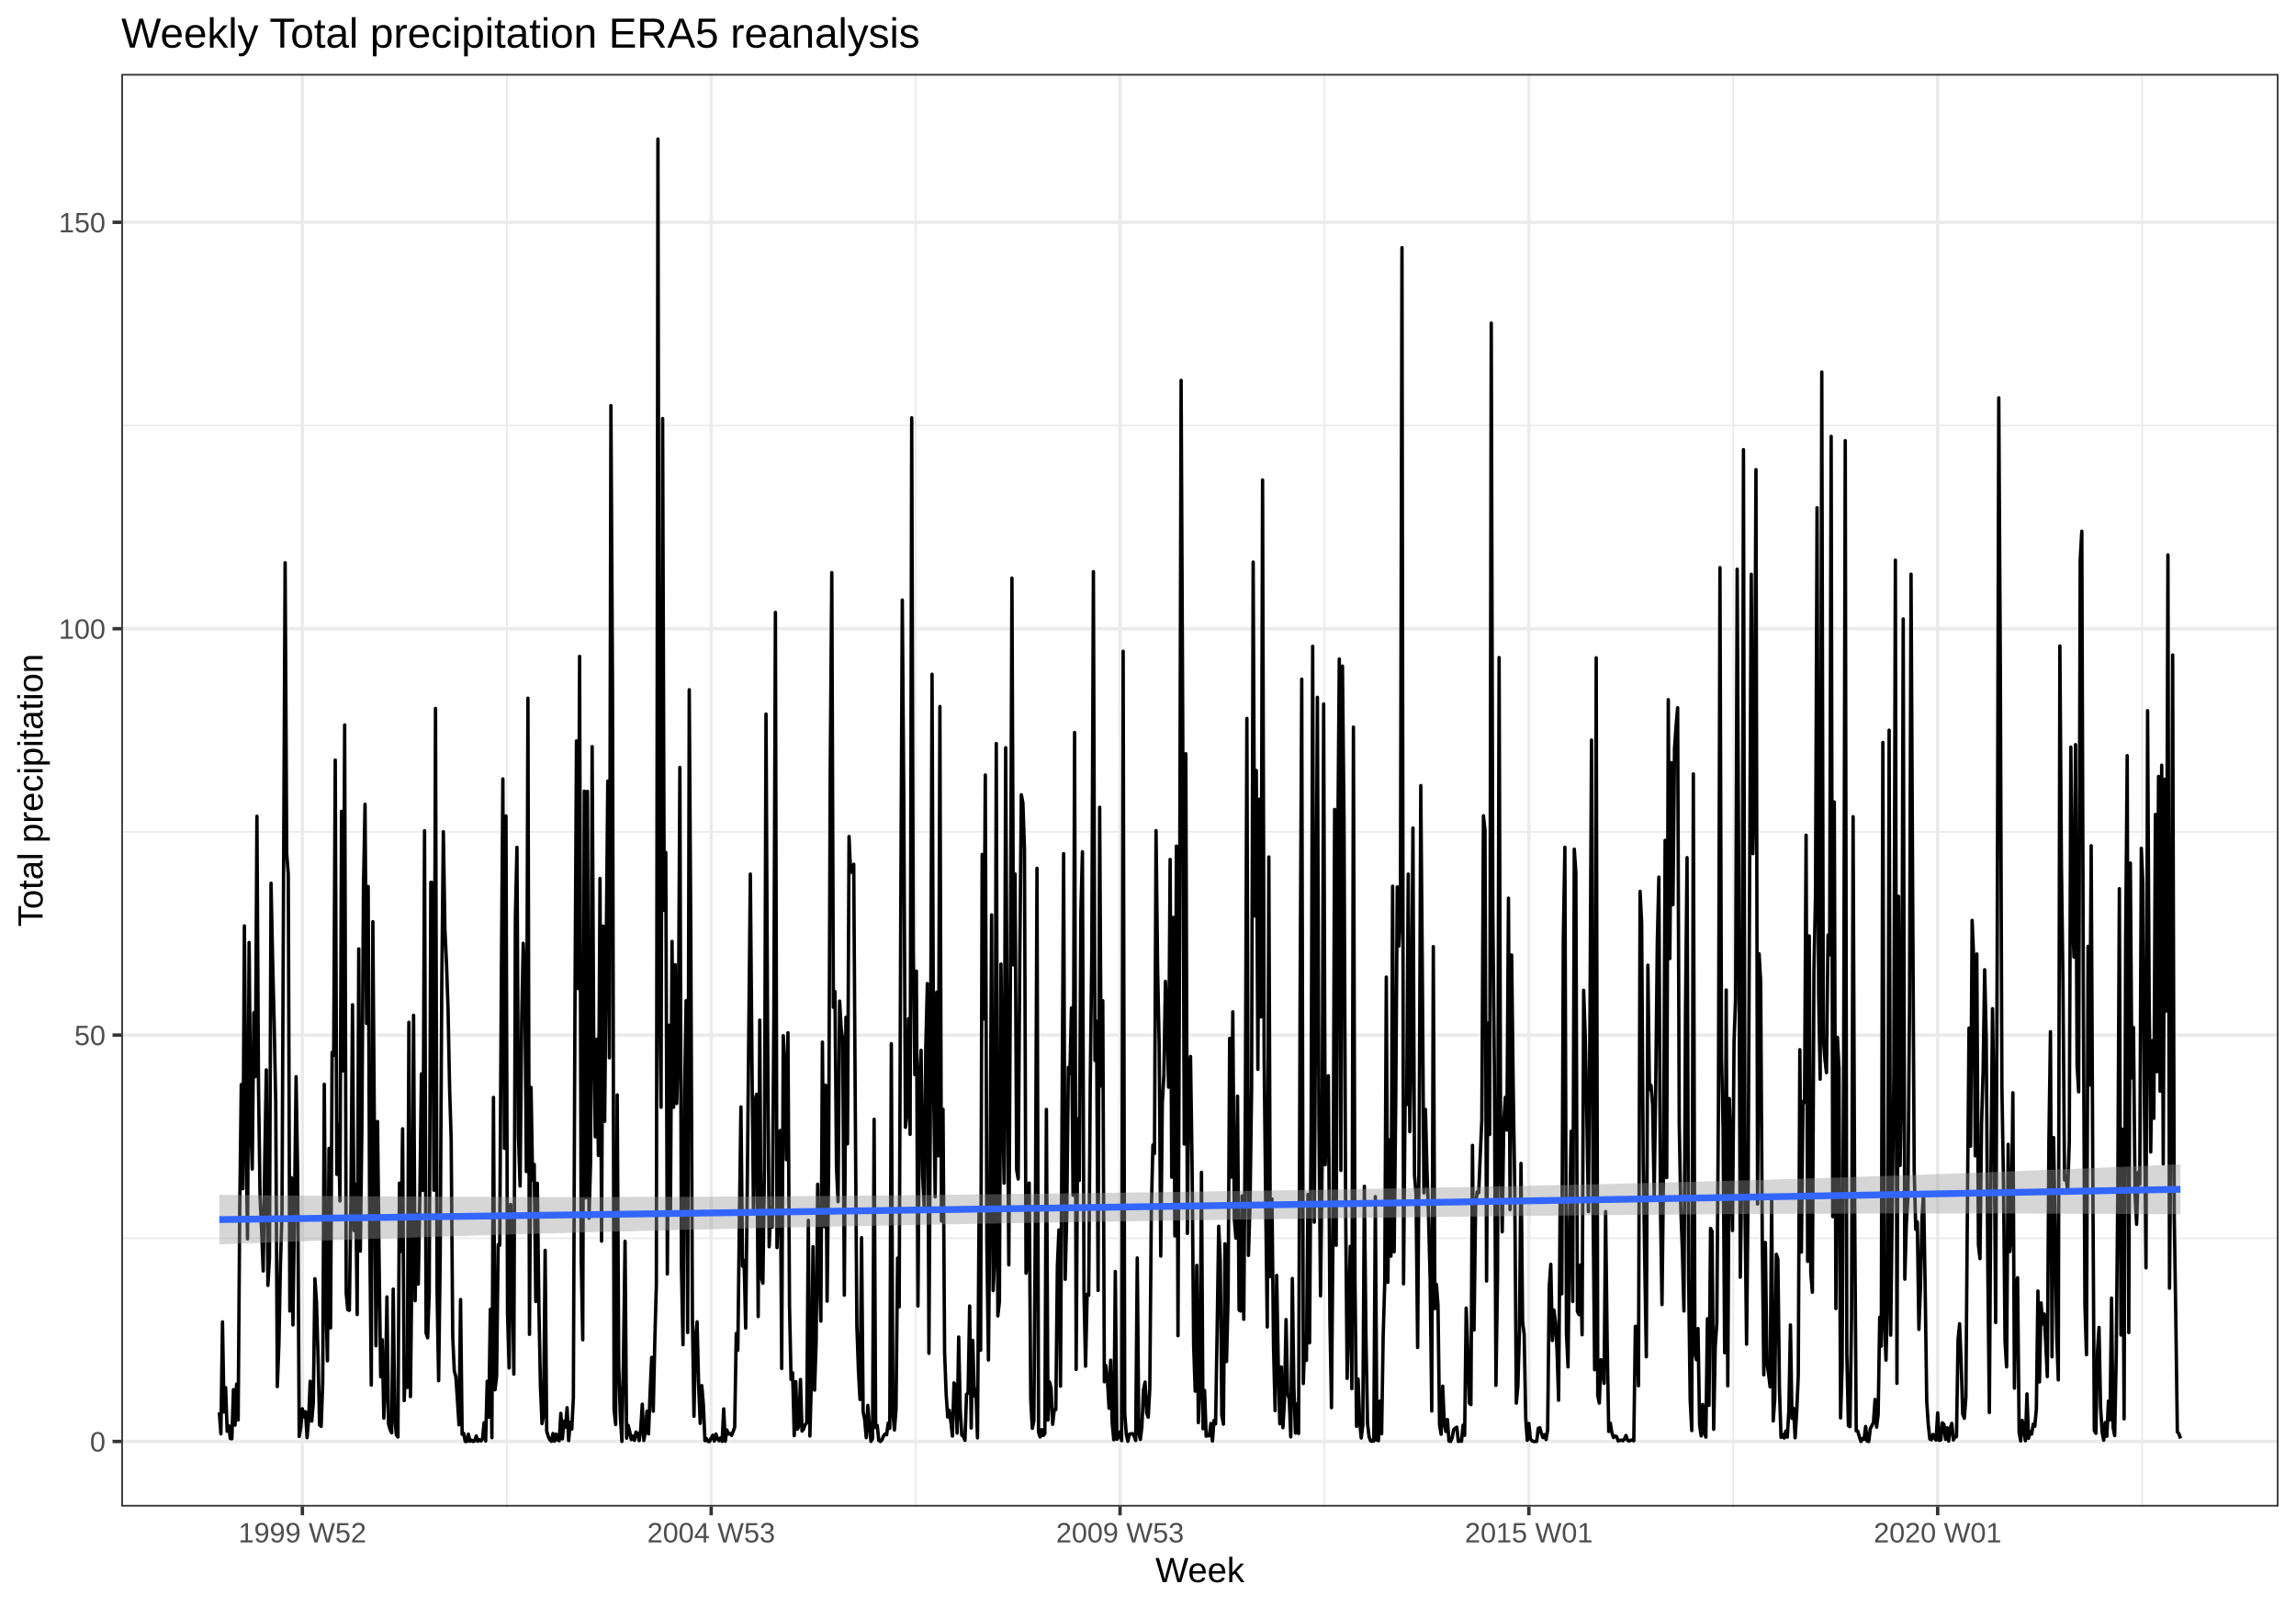
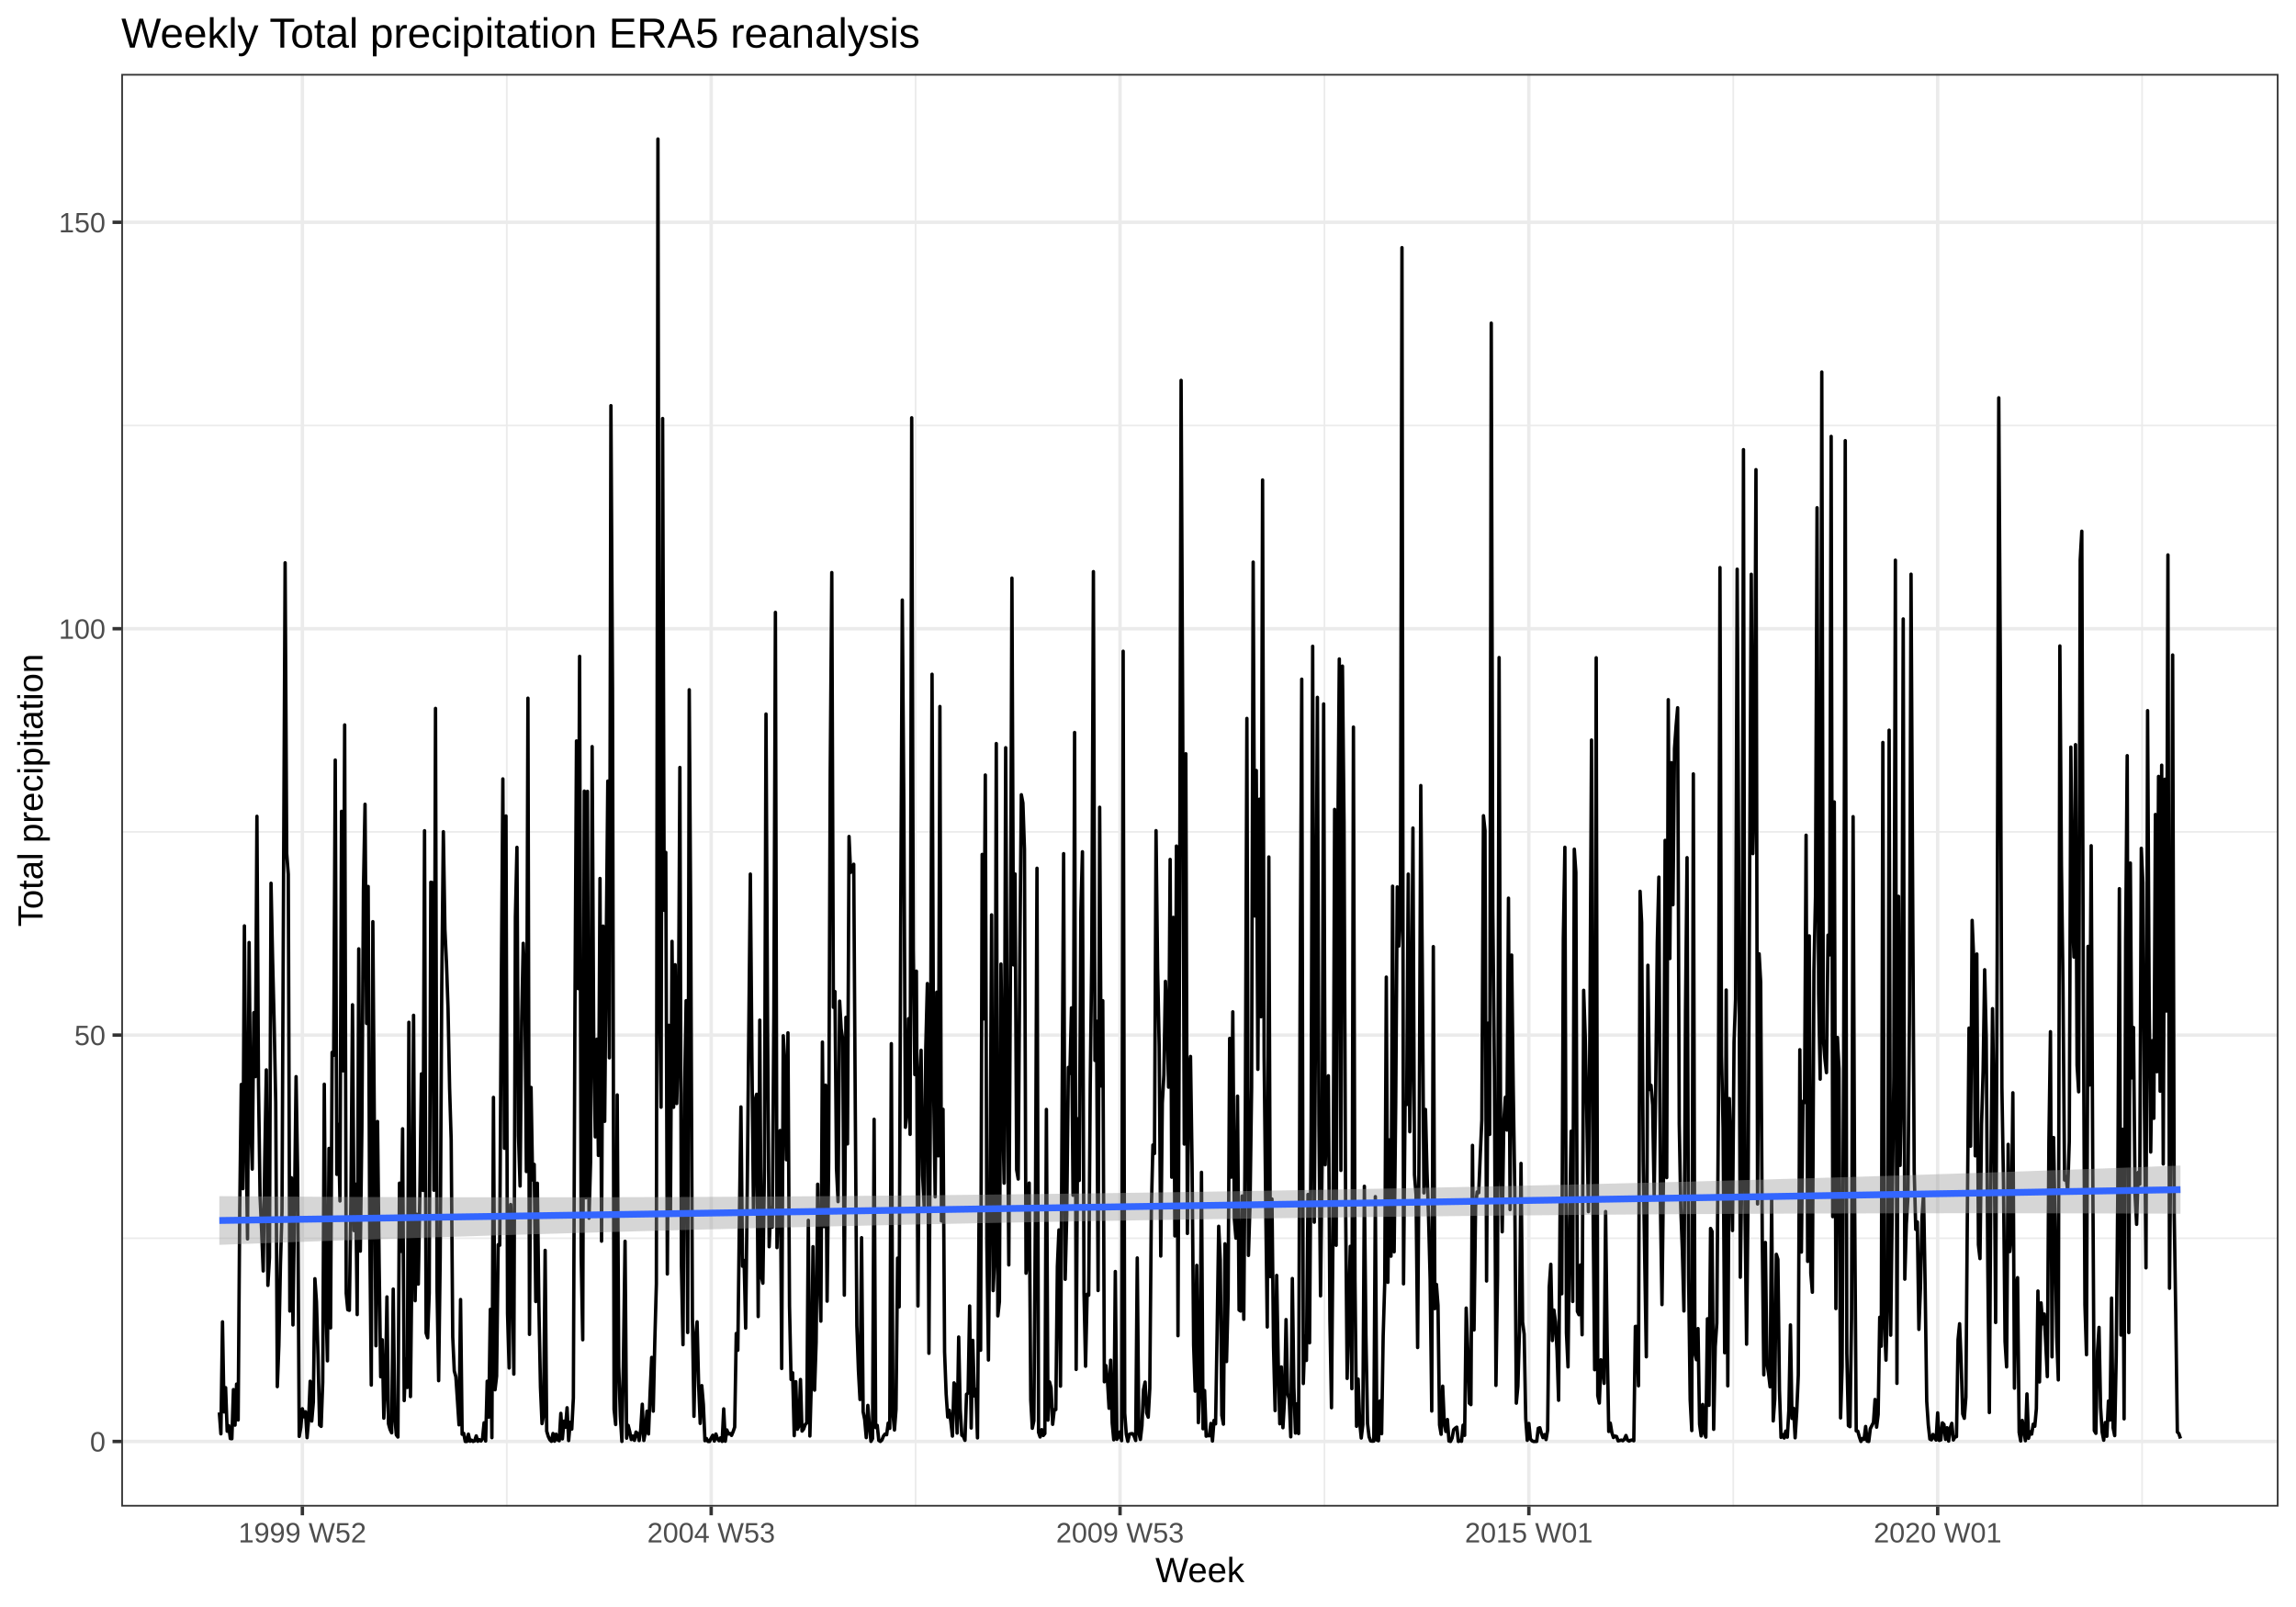
<svg xmlns="http://www.w3.org/2000/svg" class="svglite" width="720.00pt" height="504.00pt" viewBox="0 0 720.00 504.00">
  <defs>
    <style type="text/css">
    .svglite line, .svglite polyline, .svglite polygon, .svglite path, .svglite rect, .svglite circle {
      fill: none;
      stroke: #000000;
      stroke-linecap: round;
      stroke-linejoin: round;
      stroke-miterlimit: 10.00;
    }
    .svglite text {
      white-space: pre;
    }
  </style>
  </defs>
  <rect width="100%" height="100%" style="stroke: none; fill: #FFFFFF;" />
  <defs>
    <clipPath id="cpMC4wMHw3MjAuMDB8MC4wMHw1MDQuMDA=">
      <rect x="0.00" y="0.00" width="720.00" height="504.00" />
    </clipPath>
  </defs>
  <g clip-path="url(#cpMC4wMHw3MjAuMDB8MC4wMHw1MDQuMDA=)">
    <rect x="0.00" y="-0" width="720.00" height="504.00" style="stroke-width: 1.07; stroke: #FFFFFF; fill: #FFFFFF;" />
  </g>
  <defs>
    <clipPath id="cpMzguMDN8NzE0LjUyfDIzLjE4fDQ3Mi41MA==">
      <rect x="38.03" y="23.18" width="676.49" height="449.33" />
    </clipPath>
  </defs>
  <g clip-path="url(#cpMzguMDN8NzE0LjUyfDIzLjE4fDQ3Mi41MA==)">
    <rect x="38.03" y="23.18" width="676.49" height="449.33" style="stroke-width: 1.07; stroke: none; fill: #FFFFFF;" />
    <polyline points="38.03,388.35 714.52,388.35 " style="stroke-width: 0.53; stroke: #EBEBEB; stroke-linecap: butt;" />
    <polyline points="38.03,260.90 714.52,260.90 " style="stroke-width: 0.53; stroke: #EBEBEB; stroke-linecap: butt;" />
    <polyline points="38.03,133.45 714.52,133.45 " style="stroke-width: 0.53; stroke: #EBEBEB; stroke-linecap: butt;" />
    <polyline points="158.92,472.50 158.92,23.18 " style="stroke-width: 0.53; stroke: #EBEBEB; stroke-linecap: butt;" />
    <polyline points="287.12,472.50 287.12,23.18 " style="stroke-width: 0.53; stroke: #EBEBEB; stroke-linecap: butt;" />
    <polyline points="415.33,472.50 415.33,23.18 " style="stroke-width: 0.53; stroke: #EBEBEB; stroke-linecap: butt;" />
    <polyline points="543.53,472.50 543.53,23.18 " style="stroke-width: 0.53; stroke: #EBEBEB; stroke-linecap: butt;" />
    <polyline points="671.74,472.50 671.74,23.18 " style="stroke-width: 0.53; stroke: #EBEBEB; stroke-linecap: butt;" />
    <polyline points="38.03,452.08 714.52,452.08 " style="stroke-width: 1.07; stroke: #EBEBEB; stroke-linecap: butt;" />
    <polyline points="38.03,324.63 714.52,324.63 " style="stroke-width: 1.07; stroke: #EBEBEB; stroke-linecap: butt;" />
    <polyline points="38.03,197.18 714.52,197.18 " style="stroke-width: 1.07; stroke: #EBEBEB; stroke-linecap: butt;" />
    <polyline points="38.03,69.72 714.52,69.72 " style="stroke-width: 1.07; stroke: #EBEBEB; stroke-linecap: butt;" />
    <polyline points="94.82,472.50 94.82,23.18 " style="stroke-width: 1.07; stroke: #EBEBEB; stroke-linecap: butt;" />
    <polyline points="223.02,472.50 223.02,23.18 " style="stroke-width: 1.07; stroke: #EBEBEB; stroke-linecap: butt;" />
    <polyline points="351.23,472.50 351.23,23.18 " style="stroke-width: 1.07; stroke: #EBEBEB; stroke-linecap: butt;" />
    <polyline points="479.43,472.50 479.43,23.18 " style="stroke-width: 1.07; stroke: #EBEBEB; stroke-linecap: butt;" />
    <polyline points="607.63,472.50 607.63,23.18 " style="stroke-width: 1.07; stroke: #EBEBEB; stroke-linecap: butt;" />
    <polyline points="68.78,442.98 69.27,449.68 69.77,414.57 70.26,442.82 70.75,435.21 71.24,448.88 71.73,447.11 72.22,451.16 72.71,451.22 73.20,435.82 73.70,446.96 74.19,434.09 74.68,445.34 75.17,379.79 75.66,340.12 76.15,372.80 76.64,290.39 77.13,354.80 77.62,388.55 78.12,295.60 78.61,351.13 79.10,366.66 79.59,317.61 80.08,337.66 80.57,256.02 81.06,340.10 81.55,375.19 82.05,386.06 82.54,398.61 83.03,363.20 83.52,335.55 84.01,403.13 84.50,394.46 84.99,277.01 85.48,300.69 85.98,321.24 86.47,345.90 86.96,434.89 87.45,421.92 87.94,396.67 88.43,380.07 88.92,275.42 89.41,176.51 89.91,267.66 90.40,274.21 90.89,411.18 91.38,369.38 91.87,415.54 92.36,377.56 92.85,337.67 93.34,368.15 93.83,450.49 94.33,447.64 94.82,441.83 95.31,444.35 95.80,442.76 96.29,450.90 96.78,445.19 97.27,433.20 97.76,445.68 98.26,439.74 98.75,401.04 99.24,408.26 99.73,425.32 100.22,446.91 100.71,447.35 101.20,433.51 101.69,340.04 102.19,407.91 102.68,426.80 103.17,360.17 103.66,416.48 104.15,330.05 104.64,330.98 105.13,238.37 105.62,368.31 106.11,352.63 106.61,376.67 107.10,254.45 107.59,335.85 108.08,227.36 108.57,405.63 109.06,410.76 109.55,410.95 110.04,377.04 110.54,315.13 111.03,385.95 111.52,371.39 112.01,412.29 112.50,297.59 112.99,392.39 113.48,353.99 113.97,278.95 114.47,252.24 114.96,320.98 115.45,278.02 115.94,385.50 116.43,434.40 116.92,289.06 117.41,355.90 117.90,422.07 118.39,351.73 118.89,396.13 119.38,431.80 119.87,420.20 120.36,444.78 120.85,435.69 121.34,406.75 121.83,446.53 122.32,448.32 122.82,449.37 123.31,404.29 123.80,444.28 124.29,450.03 124.78,450.69 125.27,371.07 125.76,392.47 126.25,354.02 126.75,439.26 127.24,426.18 127.73,435.15 128.22,320.62 128.71,438.01 129.20,394.48 129.69,318.43 130.18,407.94 130.68,380.82 131.17,402.73 131.66,375.00 132.15,336.80 132.64,373.36 133.13,260.54 133.62,418.07 134.11,419.57 134.60,405.56 135.10,276.69 135.59,276.82 136.08,373.29 136.57,222.18 137.06,404.92 137.55,433.02 138.04,394.42 138.53,309.23 139.03,260.85 139.52,291.52 140.01,301.99 140.50,316.30 140.99,341.26 141.48,357.35 141.97,419.32 142.46,429.98 142.96,431.81 143.45,439.20 143.94,446.86 144.43,407.57 144.92,449.82 145.41,449.54 145.90,452.08 146.39,452.08 146.88,449.79 147.38,452.02 147.87,451.67 148.36,452.08 148.85,451.89 149.34,450.34 149.83,452.02 150.32,451.49 150.81,451.94 151.31,451.25 151.80,446.23 152.29,451.95 152.78,433.19 153.27,444.45 153.76,410.64 154.25,450.89 154.74,344.17 155.24,435.87 155.73,431.61 156.22,390.36 156.71,390.54 157.20,309.78 157.69,244.29 158.18,360.14 158.67,255.91 159.16,411.98 159.66,429.04 160.15,377.77 160.64,396.25 161.13,430.96 161.62,287.60 162.11,265.75 162.60,356.22 163.09,371.97 163.59,320.04 164.08,295.85 164.57,307.96 165.06,367.43 165.55,218.97 166.04,418.50 166.53,341.05 167.02,370.08 167.52,365.18 168.01,408.19 168.50,371.09 168.99,409.47 169.48,435.02 169.97,446.48 170.46,443.82 170.95,392.15 171.44,448.86 171.94,450.53 172.43,451.55 172.92,452.04 173.41,449.59 173.90,451.99 174.39,449.80 174.88,451.56 175.37,451.85 175.87,443.27 176.36,451.27 176.85,445.71 177.34,447.62 177.83,441.51 178.32,451.80 178.81,446.05 179.30,448.21 179.80,438.43 180.29,317.28 180.78,232.38 181.27,310.06 181.76,205.85 182.25,393.75 182.74,420.19 183.23,248.11 183.73,375.67 184.22,248.18 184.71,382.05 185.20,364.40 185.69,234.16 186.18,326.23 186.67,356.56 187.16,325.92 187.65,362.38 188.15,275.52 188.64,389.26 189.13,290.45 189.62,351.68 190.11,296.45 190.60,244.97 191.09,331.77 191.58,127.23 192.08,216.18 192.57,442.00 193.06,446.77 193.55,343.40 194.04,428.55 194.53,444.16 195.02,452.07 195.51,425.96 196.01,389.30 196.50,451.05 196.99,447.04 197.48,449.03 197.97,451.48 198.46,450.37 198.95,451.73 199.44,449.13 199.93,449.61 200.43,451.80 200.92,448.40 201.41,440.40 201.90,451.77 202.39,448.98 202.88,442.59 203.37,449.72 203.86,436.94 204.36,425.72 204.85,442.58 205.34,420.62 205.83,402.67 206.32,43.60 206.81,308.52 207.30,347.25 207.79,131.26 208.29,285.50 208.78,267.33 209.27,399.56 209.76,321.56 210.25,379.90 210.74,295.24 211.23,347.27 211.72,302.56 212.21,346.09 212.71,328.03 213.20,240.70 213.69,397.17 214.18,421.73 214.67,343.17 215.16,313.84 215.65,417.91 216.14,216.33 216.64,295.26 217.13,412.95 217.62,444.20 218.11,419.59 218.60,414.56 219.09,434.59 219.58,446.42 220.07,434.57 220.57,440.50 221.06,451.84 221.55,451.17 222.04,452.08 222.53,452.08 223.02,451.02 223.51,450.14 224.00,451.95 224.50,449.75 224.99,451.23 225.48,451.85 225.97,450.94 226.46,452.06 226.95,441.87 227.44,452.00 227.93,448.47 228.42,449.73 228.92,449.58 229.41,450.18 229.90,449.00 230.39,447.59 230.88,418.22 231.37,423.47 231.86,382.93 232.35,347.17 232.85,397.12 233.34,395.31 233.83,416.54 234.32,373.98 234.81,323.23 235.30,274.13 235.79,330.83 236.28,379.94 236.78,345.16 237.27,343.19 237.76,412.91 238.25,319.95 238.74,400.34 239.23,402.45 239.72,366.07 240.21,223.94 240.70,321.36 241.20,391.01 241.69,378.73 242.18,384.88 242.67,318.32 243.16,192.06 243.65,391.29 244.14,373.00 244.63,354.56 245.13,429.20 245.62,324.84 246.11,334.37 246.60,363.73 247.09,323.92 247.58,409.57 248.07,432.64 248.56,430.54 249.06,450.26 249.55,433.33 250.04,448.26 250.53,447.29 251.02,432.65 251.51,448.82 252.00,448.21 252.49,446.80 252.98,446.25 253.48,382.71 253.97,450.37 254.46,432.21 254.95,390.99 255.44,435.98 255.93,421.01 256.42,371.41 256.91,398.85 257.41,414.35 257.90,326.83 258.39,384.69 258.88,340.34 259.37,408.08 259.86,364.45 260.35,241.98 260.84,179.57 261.34,315.92 261.83,310.98 262.32,366.53 262.81,376.87 263.30,313.99 263.79,322.67 264.28,326.00 264.77,406.20 265.27,319.07 265.76,358.76 266.25,262.35 266.74,273.60 267.23,272.58 267.72,271.05 268.21,348.32 268.70,415.75 269.19,429.72 269.69,438.92 270.18,388.18 270.67,442.78 271.16,445.23 271.65,450.88 272.14,440.77 272.63,446.88 273.12,452.06 273.62,451.17 274.11,351.05 274.60,447.72 275.09,447.04 275.58,451.76 276.07,452.08 276.56,451.63 277.05,450.39 277.55,449.75 278.04,449.98 278.53,446.32 279.02,447.98 279.51,327.32 280.00,443.22 280.49,448.48 280.98,442.03 281.47,394.58 281.97,409.87 282.46,287.71 282.95,188.19 283.44,254.06 283.93,353.56 284.42,348.93 284.91,319.48 285.40,355.77 285.90,131.03 286.39,297.86 286.88,337.02 287.37,304.58 287.86,409.59 288.35,339.67 288.84,329.39 289.33,368.67 289.83,378.94 290.32,328.41 290.81,308.47 291.30,424.43 291.79,340.59 292.28,211.46 292.77,340.69 293.26,375.38 293.75,311.18 294.25,362.51 294.74,221.58 295.23,382.93 295.72,347.91 296.21,423.97 296.70,437.15 297.19,444.43 297.68,442.29 298.18,445.91 298.67,450.40 299.16,433.71 299.65,434.54 300.14,449.46 300.63,419.33 301.12,442.05 301.61,450.12 302.11,450.50 302.60,451.73 303.09,437.29 303.58,436.90 304.07,409.59 304.56,447.86 305.05,420.38 305.54,437.82 306.03,435.75 306.53,450.96 307.02,380.02 307.51,423.48 308.00,267.97 308.49,319.56 308.98,243.07 309.47,389.91 309.96,426.54 310.46,374.58 310.95,286.93 311.44,404.77 311.93,394.43 312.42,233.20 312.91,412.70 313.40,408.23 313.89,302.35 314.39,344.61 314.88,371.07 315.37,234.51 315.86,332.22 316.35,396.71 316.84,307.16 317.33,181.31 317.82,302.62 318.32,274.11 318.81,366.86 319.30,369.78 319.79,300.39 320.28,249.25 320.77,251.82 321.26,266.33 321.75,399.32 322.24,394.96 322.74,371.03 323.23,439.03 323.72,447.95 324.21,445.56 324.70,379.49 325.19,272.31 325.68,449.20 326.17,450.67 326.67,448.38 327.16,450.21 327.65,449.60 328.14,347.95 328.63,445.39 329.12,433.41 329.61,435.31 330.10,446.71 330.60,442.12 331.09,442.09 331.58,397.18 332.07,385.74 332.56,434.74 333.05,349.30 333.54,267.73 334.03,401.22 334.52,381.07 335.02,334.76 335.51,336.66 336.00,316.10 336.49,374.86 336.98,229.73 337.47,429.49 337.96,350.87 338.45,370.22 338.95,286.09 339.44,267.14 339.93,405.49 340.42,428.49 340.91,405.91 341.40,406.22 341.89,339.98 342.38,297.52 342.88,179.28 343.37,332.59 343.86,320.28 344.35,404.74 344.84,253.18 345.33,340.60 345.82,313.85 346.31,433.37 346.80,428.30 347.30,433.04 347.79,441.67 348.28,426.59 348.77,446.25 349.26,451.56 349.75,398.78 350.24,451.41 350.73,450.69 351.23,449.08 351.72,451.83 352.21,204.25 352.70,443.21 353.19,449.79 353.68,452.04 354.17,449.82 354.66,449.65 355.16,449.65 355.65,450.41 356.14,451.78 356.63,394.53 357.12,449.44 357.61,451.45 358.10,447.19 358.59,435.86 359.09,433.46 359.58,443.10 360.07,444.47 360.56,435.44 361.05,379.38 361.54,359.10 362.03,361.78 362.52,260.52 363.01,303.44 363.51,328.24 364.00,393.93 364.49,345.97 364.98,337.12 365.47,307.77 365.96,319.59 366.45,340.96 366.94,269.54 367.44,369.21 367.93,287.72 368.42,387.62 368.91,265.35 369.40,418.91 369.89,296.84 370.38,119.30 370.87,222.32 371.37,358.81 371.86,236.40 372.35,386.84 372.84,334.98 373.33,331.33 373.82,364.98 374.31,421.88 374.80,436.30 375.29,396.85 375.79,446.18 376.28,435.14 376.77,367.67 377.26,448.10 377.75,436.11 378.24,450.43 378.73,450.21 379.22,450.31 379.72,446.43 380.21,451.95 380.70,445.49 381.19,446.57 381.68,417.30 382.17,384.60 382.66,395.15 383.15,443.90 383.65,446.66 384.14,390.09 384.63,427.02 385.12,406.62 385.61,325.67 386.10,369.19 386.59,317.34 387.08,382.29 387.57,388.32 388.07,343.78 388.56,410.86 389.05,411.18 389.54,375.10 390.03,413.76 390.52,348.55 391.01,225.32 391.50,393.73 392.00,377.60 392.49,341.08 392.98,176.29 393.47,287.27 393.96,241.65 394.45,335.38 394.94,250.65 395.43,318.88 395.93,150.54 396.42,331.22 396.91,377.83 397.40,416.18 397.89,268.77 398.38,400.40 398.87,376.04 399.36,422.32 399.86,442.40 400.35,400.01 400.84,427.23 401.33,446.54 401.82,428.71 402.31,447.77 402.80,439.35 403.29,413.86 403.78,437.04 404.28,438.74 404.77,450.62 405.26,400.98 405.75,435.14 406.24,449.45 406.73,440.26 407.22,449.59 407.71,310.47 408.21,213.01 408.70,433.91 409.19,419.02 409.68,426.67 410.17,374.61 410.66,421.14 411.15,352.72 411.64,202.69 412.14,383.31 412.63,306.51 413.12,218.71 413.61,352.75 414.10,406.42 414.59,364.13 415.08,220.78 415.57,365.30 416.06,349.40 416.56,337.39 417.05,413.83 417.54,441.50 418.03,383.86 418.52,253.85 419.01,390.56 419.50,266.49 419.99,206.67 420.49,367.07 420.98,208.91 421.47,257.86 421.96,376.99 422.45,432.31 422.94,412.18 423.43,390.88 423.92,435.53 424.42,228.04 424.91,401.62 425.40,447.33 425.89,432.52 426.38,445.95 426.87,451.00 427.36,446.86 427.85,372.05 428.34,418.63 428.84,446.47 429.33,450.63 429.82,451.91 430.31,451.99 430.80,451.96 431.29,375.30 431.78,451.62 432.27,451.85 432.77,439.35 433.26,449.65 433.75,418.91 434.24,402.24 434.73,306.45 435.22,402.18 435.71,357.49 436.20,393.97 436.70,277.94 437.19,392.60 437.68,346.11 438.17,278.16 438.66,296.71 439.15,286.57 439.64,77.68 440.13,402.65 440.62,345.82 441.12,346.42 441.61,274.14 442.10,354.95 442.59,325.15 443.08,259.70 443.57,368.47 444.06,374.75 444.55,422.62 445.05,354.91 445.54,246.37 446.03,305.33 446.52,374.13 447.01,347.95 447.50,367.56 447.99,382.02 448.48,401.45 448.98,442.54 449.47,296.89 449.96,410.42 450.45,402.84 450.94,409.38 451.43,446.91 451.92,449.82 452.41,434.74 452.91,446.31 453.40,448.95 453.89,445.21 454.38,451.95 454.87,452.07 455.36,451.01 455.85,448.40 456.34,447.93 456.83,447.60 457.33,452.08 457.82,451.87 458.31,452.03 458.80,446.98 459.29,450.17 459.78,410.25 460.27,422.88 460.76,440.09 461.26,440.53 461.75,359.22 462.24,417.11 462.73,378.16 463.22,373.82 463.71,374.07 464.20,362.13 464.69,351.22 465.19,255.84 465.68,260.47 466.17,401.76 466.66,320.88 467.15,355.78 467.64,101.35 468.13,285.49 468.62,335.59 469.11,434.50 469.61,400.00 470.10,206.23 470.59,361.87 471.08,386.33 471.57,351.80 472.06,344.13 472.55,354.42 473.04,281.69 473.54,379.36 474.03,299.53 474.52,340.39 475.01,372.90 475.50,440.07 475.99,434.74 476.48,417.46 476.97,364.88 477.47,414.63 477.96,418.42 478.45,444.92 478.94,451.72 479.43,446.44 479.92,451.31 480.41,451.86 480.90,452.08 481.39,452.08 481.89,452.06 482.38,447.96 482.87,447.78 483.36,449.55 483.85,450.87 484.34,449.93 484.83,451.49 485.32,448.53 485.82,403.64 486.31,396.52 486.80,420.44 487.29,410.88 487.78,414.60 488.27,423.64 488.76,439.16 489.25,376.50 489.75,405.77 490.24,294.30 490.73,265.72 491.22,418.06 491.71,428.69 492.20,383.98 492.69,354.78 493.18,408.18 493.68,266.32 494.17,273.58 494.66,411.30 495.15,412.33 495.64,396.73 496.13,418.62 496.62,310.59 497.11,325.02 497.60,349.21 498.10,380.01 498.59,320.28 499.08,232.10 499.57,379.13 500.06,429.58 500.55,206.30 501.04,437.69 501.53,440.04 502.03,426.46 502.52,427.47 503.01,433.86 503.50,379.97 503.99,420.87 504.48,448.94 504.97,446.33 505.46,449.31 505.96,450.85 506.45,450.39 506.94,450.53 507.43,451.91 507.92,451.79 508.41,451.65 508.90,451.85 509.39,451.38 509.88,450.21 510.38,451.66 510.87,451.97 511.36,451.71 511.85,451.62 512.34,451.87 512.83,416.01 513.32,416.00 513.81,434.63 514.31,279.54 514.80,289.35 515.29,364.38 515.78,396.05 516.27,425.53 516.76,302.73 517.25,341.69 517.74,340.38 518.24,346.55 518.73,374.89 519.22,340.23 519.71,295.57 520.20,275.09 520.69,377.92 521.18,409.16 521.67,366.42 522.16,263.56 522.66,369.33 523.15,219.44 523.64,300.63 524.13,239.19 524.62,283.74 525.11,234.77 525.60,227.71 526.09,221.97 526.59,352.48 527.08,379.02 527.57,392.23 528.06,411.16 528.55,317.41 529.04,268.99 529.53,400.73 530.02,439.00 530.52,448.67 531.01,242.72 531.50,424.34 531.99,426.45 532.48,416.68 532.97,446.66 533.46,450.34 533.95,440.48 534.45,449.39 534.94,450.72 535.43,413.61 535.92,440.76 536.41,385.28 536.90,386.26 537.39,448.28 537.88,422.33 538.37,414.96 538.87,348.79 539.36,178.02 539.85,330.83 540.34,353.84 540.83,424.27 541.32,310.50 541.81,434.64 542.30,344.53 542.80,362.25 543.29,385.93 543.78,326.85 544.27,313.32 544.76,178.51 545.25,277.14 545.74,400.57 546.23,366.72 546.73,141.02 547.22,380.16 547.71,421.58 548.20,371.93 548.69,269.08 549.18,180.11 549.67,267.72 550.16,246.66 550.65,147.30 551.15,377.60 551.64,299.14 552.13,308.07 552.62,388.00 553.11,431.19 553.60,389.67 554.09,427.56 554.58,430.62 555.08,434.94 555.57,375.91 556.06,445.64 556.55,438.80 557.04,393.39 557.53,394.98 558.02,435.91 558.51,450.80 559.01,449.90 559.50,451.00 559.99,448.83 560.48,450.73 560.97,442.25 561.46,415.54 561.95,444.85 562.44,441.69 562.93,450.94 563.43,442.84 563.92,431.28 564.41,329.22 564.90,392.68 565.39,345.40 565.88,345.81 566.37,261.95 566.86,395.61 567.36,293.51 567.85,399.31 568.34,405.28 568.83,304.28 569.32,281.18 569.81,159.24 570.30,311.68 570.79,338.45 571.29,116.68 571.78,325.96 572.27,332.09 572.76,336.41 573.25,293.28 573.74,299.48 574.23,136.87 574.72,381.57 575.21,251.51 575.71,410.41 576.20,325.37 576.69,335.24 577.18,444.70 577.67,428.73 578.16,330.59 578.65,138.20 579.14,424.41 579.64,447.11 580.13,447.45 580.62,413.42 581.11,256.13 581.60,377.88 582.09,448.77 582.58,448.85 583.07,450.63 583.57,452.08 584.06,451.15 584.55,451.43 585.04,447.38 585.53,451.98 586.02,452.08 586.51,448.08 587.00,447.10 587.50,446.12 587.99,438.92 588.48,447.60 588.97,443.58 589.46,413.13 589.95,422.21 590.44,232.86 590.93,413.83 591.42,426.58 591.92,407.04 592.41,229.01 592.90,418.75 593.39,377.81 593.88,337.81 594.37,175.69 594.86,433.86 595.35,281.11 595.85,365.50 596.34,339.74 596.83,194.12 597.32,401.18 597.81,383.84 598.30,375.64 598.79,317.18 599.28,180.08 599.78,277.99 600.27,367.24 600.76,385.57 601.25,383.23 601.74,416.94 602.23,404.02 602.72,381.68 603.21,374.38 603.70,403.19 604.20,439.49 604.69,446.83 605.18,451.32 605.67,451.57 606.16,449.88 606.65,450.98 607.14,451.65 607.63,443.11 608.13,451.76 608.62,451.58 609.11,446.25 609.60,446.76 610.09,451.42 610.58,447.78 611.07,451.97 611.56,447.91 612.06,446.40 612.55,451.61 613.04,450.69 613.53,450.58 614.02,420.15 614.51,415.16 615.00,427.60 615.49,443.47 615.98,444.82 616.48,438.20 616.97,377.23 617.46,322.44 617.95,359.48 618.44,288.66 618.93,300.74 619.42,362.50 619.91,299.20 620.41,390.39 620.90,394.73 621.39,352.66 621.88,335.87 622.37,304.14 622.86,325.52 623.35,397.26 623.84,443.02 624.34,366.03 624.83,316.34 625.32,350.53 625.81,414.78 626.30,298.63 626.79,124.77 627.28,208.69 627.77,340.81 628.27,370.80 628.76,420.72 629.25,428.70 629.74,358.90 630.23,392.54 630.72,386.38 631.21,342.73 631.70,435.37 632.19,403.75 632.69,400.71 633.18,449.23 633.67,451.93 634.16,445.49 634.65,448.51 635.14,451.85 635.63,437.17 636.12,451.09 636.62,449.02 637.11,449.77 637.60,446.66 638.09,447.32 638.58,441.82 639.07,404.90 639.56,433.42 640.05,408.62 640.55,415.21 641.04,412.11 641.53,421.53 642.02,431.75 642.51,358.17 643.00,323.57 643.49,425.56 643.98,356.76 644.47,384.65 644.97,419.29 645.46,432.78 645.95,202.59 646.44,271.17 646.93,308.72 647.42,370.08 647.91,368.98 648.40,373.63 648.90,358.09 649.39,234.31 649.88,285.49 650.37,300.17 650.86,233.54 651.35,334.13 651.84,342.42 652.33,175.61 652.83,166.61 653.32,314.35 653.81,409.21 654.30,424.88 654.79,296.81 655.28,340.28 655.77,265.25 656.26,365.09 656.75,448.69 657.25,449.53 657.74,423.99 658.23,416.31 658.72,441.40 659.21,449.16 659.70,451.69 660.19,446.14 660.68,450.46 661.18,439.40 661.67,445.38 662.16,407.12 662.65,447.81 663.14,450.25 663.63,425.12 664.12,373.46 664.61,278.72 665.11,418.71 665.60,354.17 666.09,444.99 666.58,294.75 667.07,237.00 667.56,417.94 668.05,270.68 668.54,338.05 669.04,322.25 669.53,374.66 670.02,383.98 670.51,367.71 671.00,371.37 671.49,266.05 671.98,276.79 672.47,346.77 672.96,397.63 673.46,222.88 673.95,313.39 674.44,361.31 674.93,326.38 675.42,350.73 675.91,255.44 676.40,336.13 676.89,243.51 677.39,342.24 677.88,239.99 678.37,365.06 678.86,244.39 679.35,317.08 679.84,174.04 680.33,404.03 680.82,349.11 681.32,205.43 681.81,381.02 682.30,412.75 682.79,449.09 683.28,449.64 683.77,451.16 " style="stroke-width: 1.07; stroke-linecap: butt;" />
-     <polygon points="68.78,374.71 76.57,374.81 84.35,374.89 92.14,374.97 99.92,375.05 107.71,375.12 115.49,375.18 123.28,375.23 131.06,375.28 138.85,375.32 146.63,375.35 154.41,375.38 162.20,375.40 169.98,375.41 177.77,375.41 185.55,375.41 193.34,375.40 201.12,375.38 208.91,375.36 216.69,375.33 224.48,375.30 232.26,375.26 240.05,375.21 247.83,375.16 255.62,375.10 263.40,375.04 271.18,374.97 278.97,374.90 286.75,374.82 294.54,374.74 302.32,374.66 310.11,374.57 317.89,374.48 325.68,374.39 333.46,374.29 341.25,374.19 349.03,374.09 356.82,373.98 364.60,373.88 372.38,373.76 380.17,373.65 387.95,373.53 395.74,373.41 403.52,373.29 411.31,373.16 419.09,373.03 426.88,372.90 434.66,372.76 442.45,372.62 450.23,372.47 458.02,372.32 465.80,372.17 473.59,372.00 481.37,371.84 489.15,371.67 496.94,371.49 504.72,371.31 512.51,371.12 520.29,370.92 528.08,370.72 535.86,370.50 543.65,370.29 551.43,370.06 559.22,369.84 567.00,369.60 574.79,369.35 582.57,369.10 590.36,368.84 598.14,368.57 605.92,368.30 613.71,368.02 621.49,367.73 629.28,367.43 637.06,367.12 644.85,366.81 652.63,366.49 660.42,366.16 668.20,365.83 675.99,365.49 683.77,365.14 683.77,380.85 675.99,380.80 668.20,380.75 660.42,380.70 652.63,380.67 644.85,380.64 637.06,380.61 629.28,380.59 621.49,380.58 613.71,380.58 605.92,380.57 598.14,380.58 590.36,380.59 582.57,380.61 574.79,380.63 567.00,380.66 559.22,380.70 551.43,380.74 543.65,380.79 535.86,380.84 528.08,380.89 520.29,380.96 512.51,381.02 504.72,381.09 496.94,381.17 489.15,381.25 481.37,381.33 473.59,381.41 465.80,381.50 458.02,381.59 450.23,381.68 442.45,381.78 434.66,381.88 426.88,381.98 419.09,382.08 411.31,382.19 403.52,382.29 395.74,382.40 387.95,382.51 380.17,382.63 372.38,382.74 364.60,382.86 356.82,382.98 349.03,383.11 341.25,383.23 333.46,383.36 325.68,383.49 317.89,383.62 310.11,383.76 302.32,383.90 294.54,384.04 286.75,384.18 278.97,384.33 271.18,384.49 263.40,384.64 255.62,384.80 247.83,384.97 240.05,385.14 232.26,385.31 224.48,385.49 216.69,385.67 208.91,385.86 201.12,386.06 193.34,386.26 185.55,386.46 177.77,386.67 169.98,386.89 162.20,387.11 154.41,387.34 146.63,387.58 138.85,387.82 131.06,388.07 123.28,388.32 115.49,388.58 107.71,388.85 99.92,389.12 92.14,389.41 84.35,389.69 76.57,389.99 68.78,390.29 " style="stroke-width: 0.00; stroke: none; stroke-linecap: butt; fill: #999999; fill-opacity: 0.40;" />
-     <polyline points="68.78,374.71 76.57,374.81 84.35,374.89 92.14,374.97 99.92,375.05 107.71,375.12 115.49,375.18 123.28,375.23 131.06,375.28 138.85,375.32 146.63,375.35 154.41,375.38 162.20,375.40 169.98,375.41 177.77,375.41 185.55,375.41 193.34,375.40 201.12,375.38 208.91,375.36 216.69,375.33 224.48,375.30 232.26,375.26 240.05,375.21 247.83,375.16 255.62,375.10 263.40,375.04 271.18,374.97 278.97,374.90 286.75,374.82 294.54,374.74 302.32,374.66 310.11,374.57 317.89,374.48 325.68,374.39 333.46,374.29 341.25,374.19 349.03,374.09 356.82,373.98 364.60,373.88 372.38,373.76 380.17,373.65 387.95,373.53 395.74,373.41 403.52,373.29 411.31,373.16 419.09,373.03 426.88,372.90 434.66,372.76 442.45,372.62 450.23,372.47 458.02,372.32 465.80,372.17 473.59,372.00 481.37,371.84 489.15,371.67 496.94,371.49 504.72,371.31 512.51,371.12 520.29,370.92 528.08,370.72 535.86,370.50 543.65,370.29 551.43,370.06 559.22,369.84 567.00,369.60 574.79,369.35 582.57,369.10 590.36,368.84 598.14,368.57 605.92,368.30 613.71,368.02 621.49,367.73 629.28,367.43 637.06,367.12 644.85,366.81 652.63,366.49 660.42,366.16 668.20,365.83 675.99,365.49 683.77,365.14 " style="stroke-width: 2.13; stroke: none; stroke-linecap: butt;" />
-     <polyline points="683.77,380.85 675.99,380.80 668.20,380.75 660.42,380.70 652.63,380.67 644.85,380.64 637.06,380.61 629.28,380.59 621.49,380.58 613.71,380.58 605.92,380.57 598.14,380.58 590.36,380.59 582.57,380.61 574.79,380.63 567.00,380.66 559.22,380.70 551.43,380.74 543.65,380.79 535.86,380.84 528.08,380.89 520.29,380.96 512.51,381.02 504.72,381.09 496.94,381.17 489.15,381.25 481.37,381.33 473.59,381.41 465.80,381.50 458.02,381.59 450.23,381.68 442.45,381.78 434.66,381.88 426.88,381.98 419.09,382.08 411.31,382.19 403.52,382.29 395.74,382.40 387.95,382.51 380.17,382.63 372.38,382.74 364.60,382.86 356.82,382.98 349.03,383.11 341.25,383.23 333.46,383.36 325.68,383.49 317.89,383.62 310.11,383.76 302.32,383.90 294.54,384.04 286.75,384.18 278.97,384.33 271.18,384.49 263.40,384.64 255.62,384.80 247.83,384.97 240.05,385.14 232.26,385.31 224.48,385.49 216.69,385.67 208.91,385.86 201.12,386.06 193.34,386.26 185.55,386.46 177.77,386.67 169.98,386.89 162.20,387.11 154.41,387.34 146.63,387.58 138.85,387.82 131.06,388.07 123.28,388.32 115.49,388.58 107.71,388.85 99.92,389.12 92.14,389.41 84.35,389.69 76.57,389.99 68.78,390.29 " style="stroke-width: 2.13; stroke: none; stroke-linecap: butt;" />
-     <polyline points="68.78,382.50 76.57,382.40 84.35,382.29 92.14,382.19 99.92,382.09 107.71,381.98 115.49,381.88 123.28,381.78 131.06,381.67 138.85,381.57 146.63,381.46 154.41,381.36 162.20,381.25 169.98,381.15 177.77,381.04 185.55,380.93 193.34,380.83 201.12,380.72 208.91,380.61 216.69,380.50 224.48,380.39 232.26,380.28 240.05,380.17 247.83,380.06 255.62,379.95 263.40,379.84 271.18,379.73 278.97,379.62 286.75,379.50 294.54,379.39 302.32,379.28 310.11,379.17 317.89,379.05 325.68,378.94 333.46,378.83 341.25,378.71 349.03,378.60 356.82,378.48 364.60,378.37 372.38,378.25 380.17,378.14 387.95,378.02 395.74,377.91 403.52,377.79 411.31,377.67 419.09,377.56 426.88,377.44 434.66,377.32 442.45,377.20 450.23,377.08 458.02,376.96 465.80,376.83 473.59,376.71 481.37,376.58 489.15,376.46 496.94,376.33 504.72,376.20 512.51,376.07 520.29,375.94 528.08,375.80 535.86,375.67 543.65,375.54 551.43,375.40 559.22,375.27 567.00,375.13 574.79,374.99 582.57,374.86 590.36,374.72 598.14,374.58 605.92,374.44 613.71,374.30 621.49,374.15 629.28,374.01 637.06,373.87 644.85,373.72 652.63,373.58 660.42,373.43 668.20,373.29 675.99,373.14 683.77,372.99 " style="stroke-width: 2.13; stroke: #3366FF; stroke-linecap: butt;" />
+     <polygon points="68.78,375.15 76.57,375.20 84.35,375.25 92.14,375.30 99.92,375.34 107.71,375.38 115.49,375.41 123.28,375.44 131.06,375.46 138.85,375.48 146.63,375.49 154.41,375.50 162.20,375.50 169.98,375.50 177.77,375.50 185.55,375.48 193.34,375.47 201.12,375.45 208.91,375.42 216.69,375.39 224.48,375.36 232.26,375.32 240.05,375.27 247.83,375.22 255.62,375.17 263.40,375.11 271.18,375.04 278.97,374.98 286.75,374.90 294.54,374.83 302.32,374.75 310.11,374.66 317.89,374.57 325.68,374.48 333.46,374.38 341.25,374.28 349.03,374.18 356.82,374.07 364.60,373.95 372.38,373.84 380.17,373.72 387.95,373.59 395.74,373.46 403.52,373.33 411.31,373.19 419.09,373.05 426.88,372.91 434.66,372.76 442.45,372.61 450.23,372.45 458.02,372.29 465.80,372.12 473.59,371.95 481.37,371.78 489.15,371.60 496.94,371.41 504.72,371.22 512.51,371.03 520.29,370.83 528.08,370.63 535.86,370.42 543.65,370.20 551.43,369.99 559.22,369.76 567.00,369.54 574.79,369.30 582.57,369.07 590.36,368.82 598.14,368.58 605.92,368.32 613.71,368.07 621.49,367.81 629.28,367.54 637.06,367.27 644.85,366.99 652.63,366.71 660.42,366.43 668.20,366.14 675.99,365.84 683.77,365.54 683.77,380.66 675.99,380.62 668.20,380.60 660.42,380.57 652.63,380.55 644.85,380.54 637.06,380.52 629.28,380.52 621.49,380.51 613.71,380.51 605.92,380.52 598.14,380.53 590.36,380.54 582.57,380.56 574.79,380.58 567.00,380.60 559.22,380.63 551.43,380.67 543.65,380.70 535.86,380.75 528.08,380.79 520.29,380.84 512.51,380.90 504.72,380.95 496.94,381.02 489.15,381.08 481.37,381.15 473.59,381.22 465.80,381.30 458.02,381.38 450.23,381.46 442.45,381.54 434.66,381.63 426.88,381.73 419.09,381.83 411.31,381.93 403.52,382.03 395.74,382.14 387.95,382.25 380.17,382.36 372.38,382.48 364.60,382.61 356.82,382.73 349.03,382.86 341.25,383.00 333.46,383.14 325.68,383.28 317.89,383.42 310.11,383.57 302.32,383.73 294.54,383.89 286.75,384.05 278.97,384.22 271.18,384.39 263.40,384.56 255.62,384.74 247.83,384.93 240.05,385.12 232.26,385.31 224.48,385.51 216.69,385.71 208.91,385.92 201.12,386.13 193.34,386.35 185.55,386.57 177.77,386.79 169.98,387.02 162.20,387.25 154.41,387.49 146.63,387.74 138.85,387.99 131.06,388.24 123.28,388.49 115.49,388.76 107.71,389.02 99.92,389.29 92.14,389.57 84.35,389.85 76.57,390.13 68.78,390.42 " style="stroke-width: 0.00; stroke: none; stroke-linecap: butt; fill: #999999; fill-opacity: 0.40;" />
+     <polyline points="68.78,375.15 76.57,375.20 84.35,375.25 92.14,375.30 99.92,375.34 107.71,375.38 115.49,375.41 123.28,375.44 131.06,375.46 138.85,375.48 146.63,375.49 154.41,375.50 162.20,375.50 169.98,375.50 177.77,375.50 185.55,375.48 193.34,375.47 201.12,375.45 208.91,375.42 216.69,375.39 224.48,375.36 232.26,375.32 240.05,375.27 247.83,375.22 255.62,375.17 263.40,375.11 271.18,375.04 278.97,374.98 286.75,374.90 294.54,374.83 302.32,374.75 310.11,374.66 317.89,374.57 325.68,374.48 333.46,374.38 341.25,374.28 349.03,374.18 356.82,374.07 364.60,373.95 372.38,373.84 380.17,373.72 387.95,373.59 395.74,373.46 403.52,373.33 411.31,373.19 419.09,373.05 426.88,372.91 434.66,372.76 442.45,372.61 450.23,372.45 458.02,372.29 465.80,372.12 473.59,371.95 481.37,371.78 489.15,371.60 496.94,371.41 504.72,371.22 512.51,371.03 520.29,370.83 528.08,370.63 535.86,370.42 543.65,370.20 551.43,369.99 559.22,369.76 567.00,369.54 574.79,369.30 582.57,369.07 590.36,368.82 598.14,368.58 605.92,368.32 613.71,368.07 621.49,367.81 629.28,367.54 637.06,367.27 644.85,366.99 652.63,366.71 660.42,366.43 668.20,366.14 675.99,365.84 683.77,365.54 " style="stroke-width: 2.13; stroke: none; stroke-linecap: butt;" />
+     <polyline points="683.77,380.66 675.99,380.62 668.20,380.60 660.42,380.57 652.63,380.55 644.85,380.54 637.06,380.52 629.28,380.52 621.49,380.51 613.71,380.51 605.92,380.52 598.14,380.53 590.36,380.54 582.57,380.56 574.79,380.58 567.00,380.60 559.22,380.63 551.43,380.67 543.65,380.70 535.86,380.75 528.08,380.79 520.29,380.84 512.51,380.90 504.72,380.95 496.94,381.02 489.15,381.08 481.37,381.15 473.59,381.22 465.80,381.30 458.02,381.38 450.23,381.46 442.45,381.54 434.66,381.63 426.88,381.73 419.09,381.83 411.31,381.93 403.52,382.03 395.74,382.14 387.95,382.25 380.17,382.36 372.38,382.48 364.60,382.61 356.82,382.73 349.03,382.86 341.25,383.00 333.46,383.14 325.68,383.28 317.89,383.42 310.11,383.57 302.32,383.73 294.54,383.89 286.75,384.05 278.97,384.22 271.18,384.39 263.40,384.56 255.62,384.74 247.83,384.93 240.05,385.12 232.26,385.31 224.48,385.51 216.69,385.71 208.91,385.92 201.12,386.13 193.34,386.35 185.55,386.57 177.77,386.79 169.98,387.02 162.20,387.25 154.41,387.49 146.63,387.74 138.85,387.99 131.06,388.24 123.28,388.49 115.49,388.76 107.71,389.02 99.92,389.29 92.14,389.57 84.35,389.85 76.57,390.13 68.78,390.42 " style="stroke-width: 2.13; stroke: none; stroke-linecap: butt;" />
+     <polyline points="68.78,382.78 76.57,382.67 84.35,382.55 92.14,382.43 99.92,382.32 107.71,382.20 115.49,382.08 123.28,381.97 131.06,381.85 138.85,381.73 146.63,381.61 154.41,381.50 162.20,381.38 169.98,381.26 177.77,381.14 185.55,381.03 193.34,380.91 201.12,380.79 208.91,380.67 216.69,380.55 224.48,380.43 232.26,380.31 240.05,380.19 247.83,380.07 255.62,379.96 263.40,379.84 271.18,379.72 278.97,379.60 286.75,379.48 294.54,379.36 302.32,379.24 310.11,379.12 317.89,379.00 325.68,378.88 333.46,378.76 341.25,378.64 349.03,378.52 356.82,378.40 364.60,378.28 372.38,378.16 380.17,378.04 387.95,377.92 395.74,377.80 403.52,377.68 411.31,377.56 419.09,377.44 426.88,377.32 434.66,377.20 442.45,377.08 450.23,376.95 458.02,376.83 465.80,376.71 473.59,376.59 481.37,376.46 489.15,376.34 496.94,376.21 504.72,376.09 512.51,375.96 520.29,375.84 528.08,375.71 535.86,375.58 543.65,375.45 551.43,375.33 559.22,375.20 567.00,375.07 574.79,374.94 582.57,374.81 590.36,374.68 598.14,374.55 605.92,374.42 613.71,374.29 621.49,374.16 629.28,374.03 637.06,373.90 644.85,373.76 652.63,373.63 660.42,373.50 668.20,373.37 675.99,373.23 683.77,373.10 " style="stroke-width: 2.13; stroke: #3366FF; stroke-linecap: butt;" />
    <rect x="38.03" y="23.18" width="676.49" height="449.33" style="stroke-width: 1.07; stroke: #333333;" />
  </g>
  <g clip-path="url(#cpMC4wMHw3MjAuMDB8MC4wMHw1MDQuMDA=)">
    <text x="33.10" y="455.23" text-anchor="end" style="font-size: 8.80px;fill: #4D4D4D; font-family: &quot;Arial&quot;;" textLength="4.90px" lengthAdjust="spacingAndGlyphs">0</text>
    <text x="33.10" y="327.78" text-anchor="end" style="font-size: 8.80px;fill: #4D4D4D; font-family: &quot;Arial&quot;;" textLength="9.79px" lengthAdjust="spacingAndGlyphs">50</text>
    <text x="33.10" y="200.33" text-anchor="end" style="font-size: 8.80px;fill: #4D4D4D; font-family: &quot;Arial&quot;;" textLength="14.69px" lengthAdjust="spacingAndGlyphs">100</text>
    <text x="33.10" y="72.87" text-anchor="end" style="font-size: 8.80px;fill: #4D4D4D; font-family: &quot;Arial&quot;;" textLength="14.69px" lengthAdjust="spacingAndGlyphs">150</text>
    <polyline points="35.29,452.08 38.03,452.08 " style="stroke-width: 1.07; stroke: #333333; stroke-linecap: butt;" />
    <polyline points="35.29,324.63 38.03,324.63 " style="stroke-width: 1.07; stroke: #333333; stroke-linecap: butt;" />
    <polyline points="35.29,197.18 38.03,197.18 " style="stroke-width: 1.07; stroke: #333333; stroke-linecap: butt;" />
    <polyline points="35.29,69.72 38.03,69.72 " style="stroke-width: 1.07; stroke: #333333; stroke-linecap: butt;" />
    <polyline points="94.82,475.24 94.82,472.50 " style="stroke-width: 1.07; stroke: #333333; stroke-linecap: butt;" />
    <polyline points="223.02,475.24 223.02,472.50 " style="stroke-width: 1.07; stroke: #333333; stroke-linecap: butt;" />
    <polyline points="351.23,475.24 351.23,472.50 " style="stroke-width: 1.07; stroke: #333333; stroke-linecap: butt;" />
    <polyline points="479.43,475.24 479.43,472.50 " style="stroke-width: 1.07; stroke: #333333; stroke-linecap: butt;" />
    <polyline points="607.63,475.24 607.63,472.50 " style="stroke-width: 1.07; stroke: #333333; stroke-linecap: butt;" />
    <text x="94.82" y="483.74" text-anchor="middle" style="font-size: 8.80px;fill: #4D4D4D; font-family: &quot;Arial&quot;;" textLength="40.13px" lengthAdjust="spacingAndGlyphs">1999 W52</text>
    <text x="223.02" y="483.74" text-anchor="middle" style="font-size: 8.80px;fill: #4D4D4D; font-family: &quot;Arial&quot;;" textLength="40.13px" lengthAdjust="spacingAndGlyphs">2004 W53</text>
    <text x="351.23" y="483.74" text-anchor="middle" style="font-size: 8.80px;fill: #4D4D4D; font-family: &quot;Arial&quot;;" textLength="40.13px" lengthAdjust="spacingAndGlyphs">2009 W53</text>
    <text x="479.43" y="483.74" text-anchor="middle" style="font-size: 8.80px;fill: #4D4D4D; font-family: &quot;Arial&quot;;" textLength="40.13px" lengthAdjust="spacingAndGlyphs">2015 W01</text>
    <text x="607.63" y="483.74" text-anchor="middle" style="font-size: 8.80px;fill: #4D4D4D; font-family: &quot;Arial&quot;;" textLength="40.13px" lengthAdjust="spacingAndGlyphs">2020 W01</text>
    <text x="376.28" y="496.20" text-anchor="middle" style="font-size: 11.00px; font-family: &quot;Arial&quot;;" textLength="27.92px" lengthAdjust="spacingAndGlyphs">Week</text>
    <text transform="translate(13.36,247.84) rotate(-90)" text-anchor="middle" style="font-size: 11.00px; font-family: &quot;Arial&quot;;" textLength="85.63px" lengthAdjust="spacingAndGlyphs">Total precipitation</text>
    <text x="38.03" y="14.93" style="font-size: 13.20px; font-family: &quot;Arial&quot;;" textLength="250.26px" lengthAdjust="spacingAndGlyphs">Weekly Total precipitation ERA5 reanalysis</text>
  </g>
</svg>
